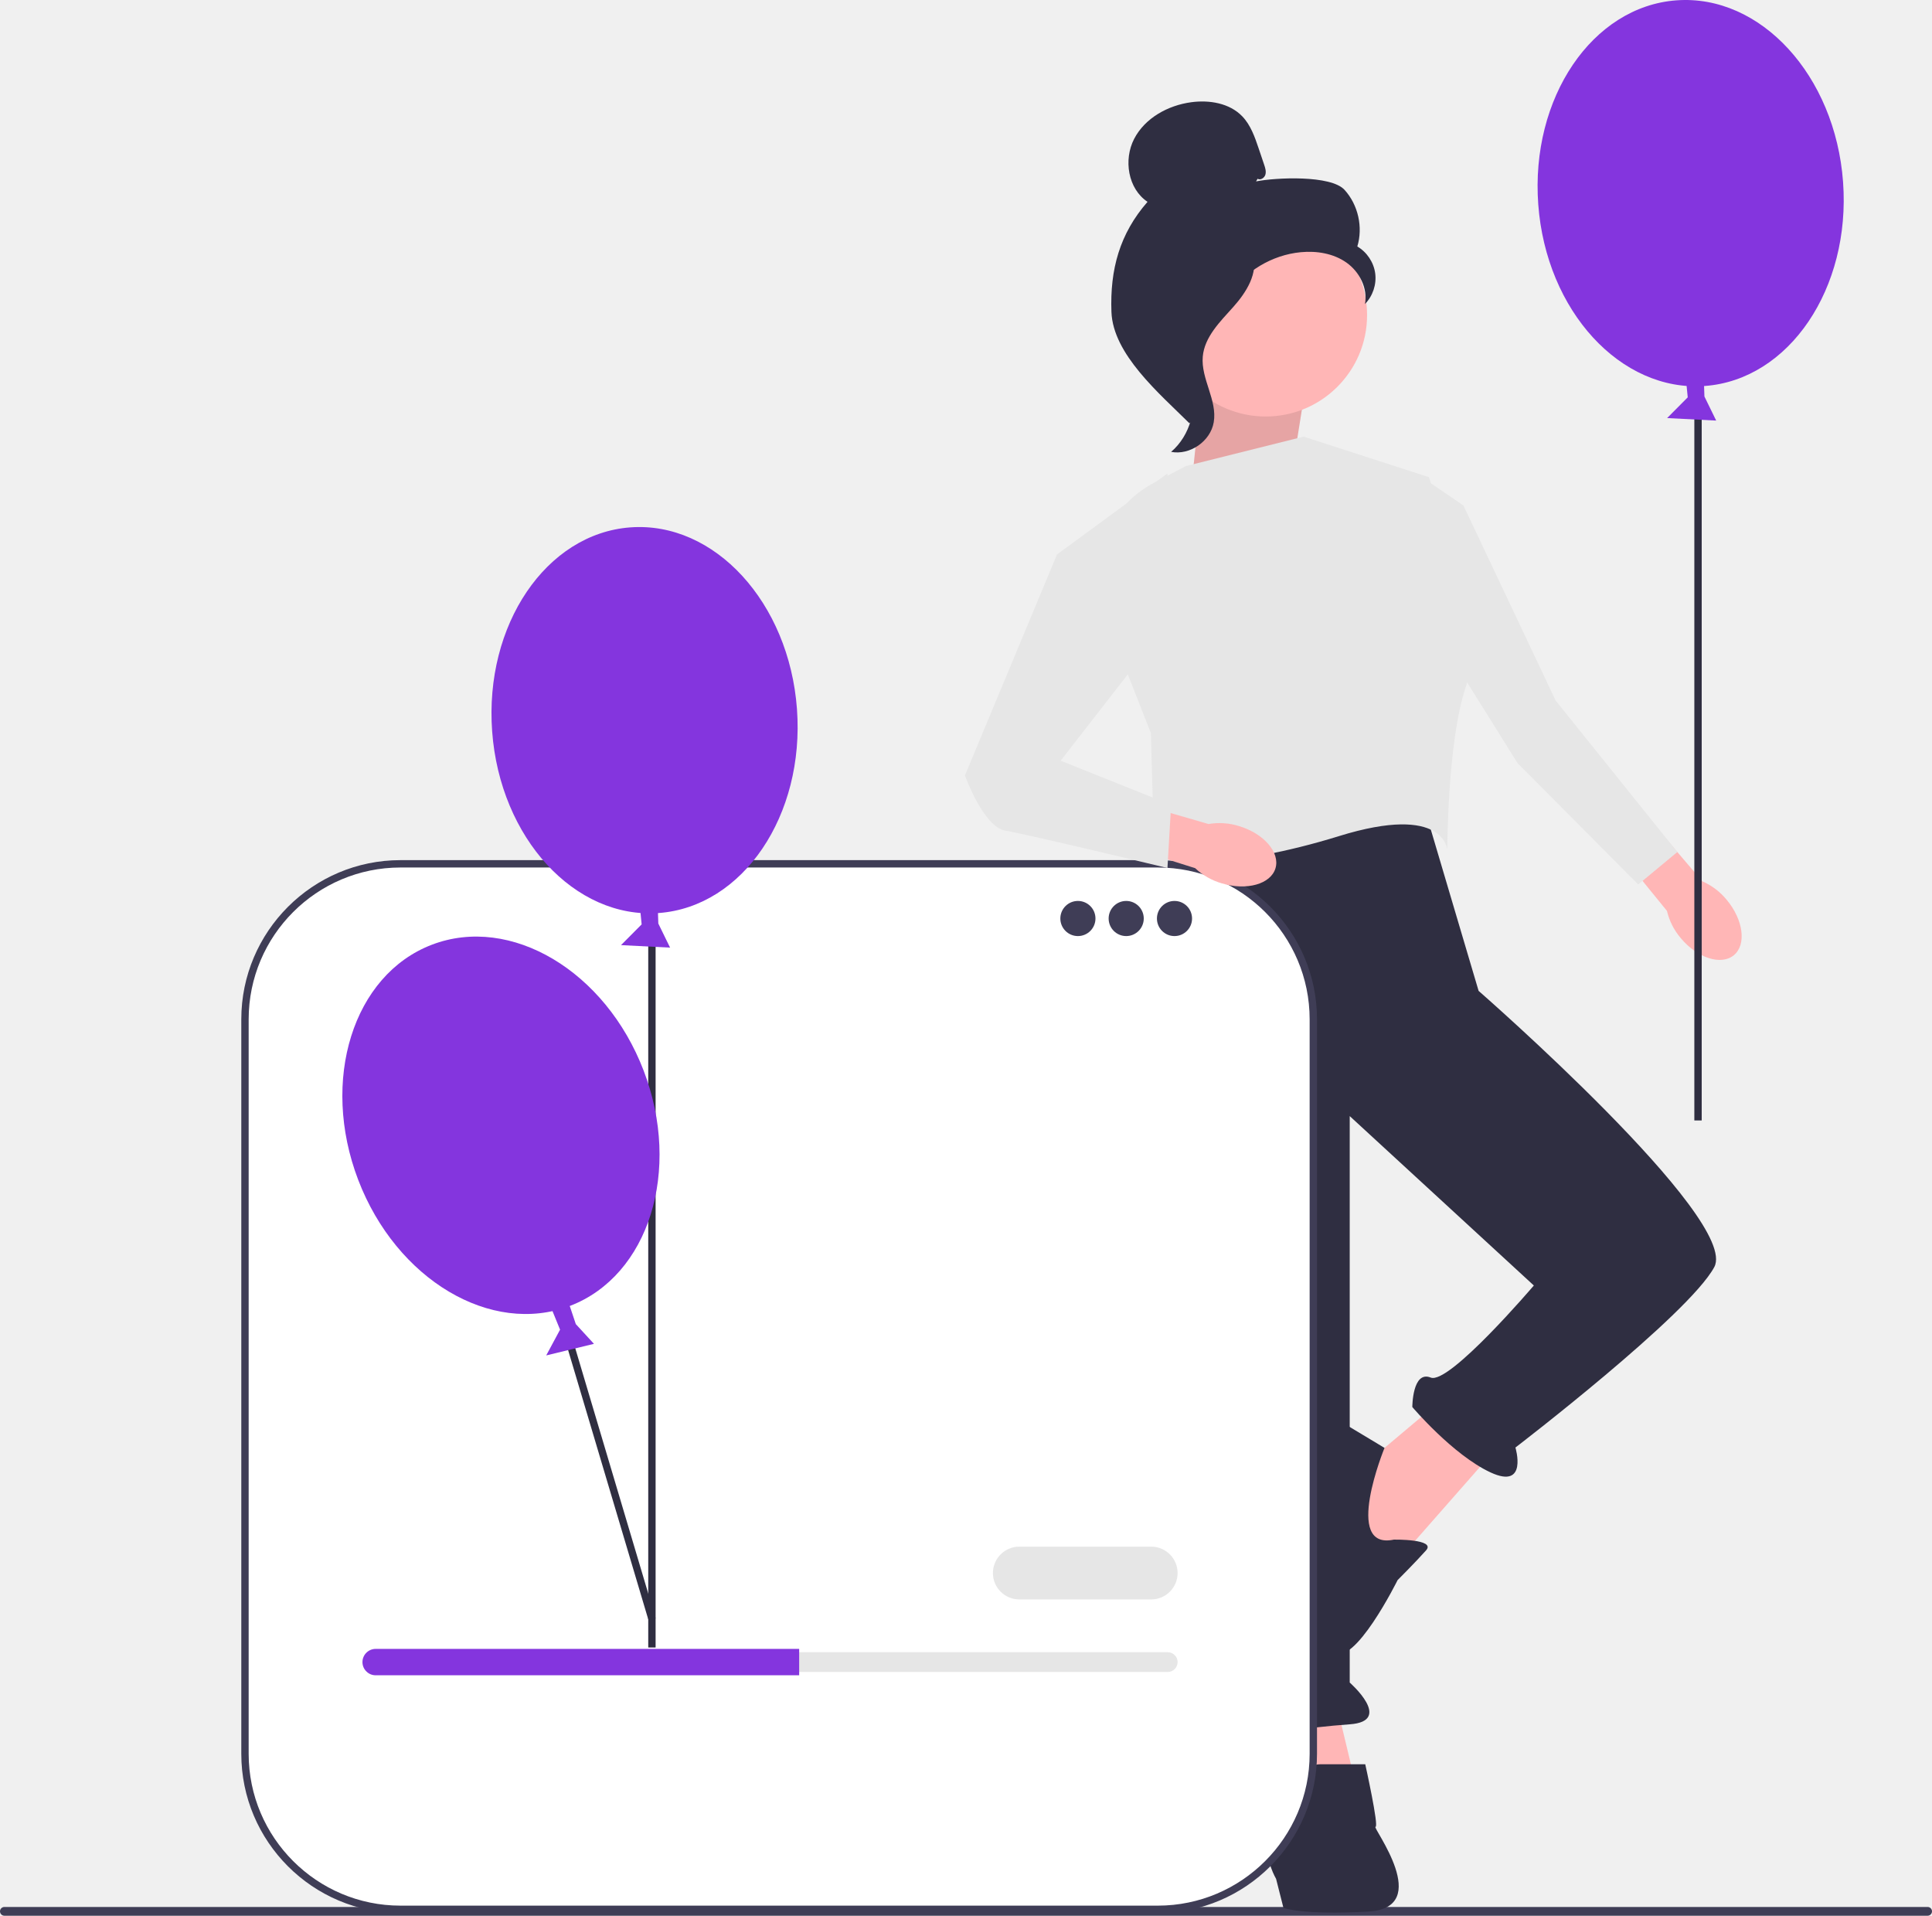
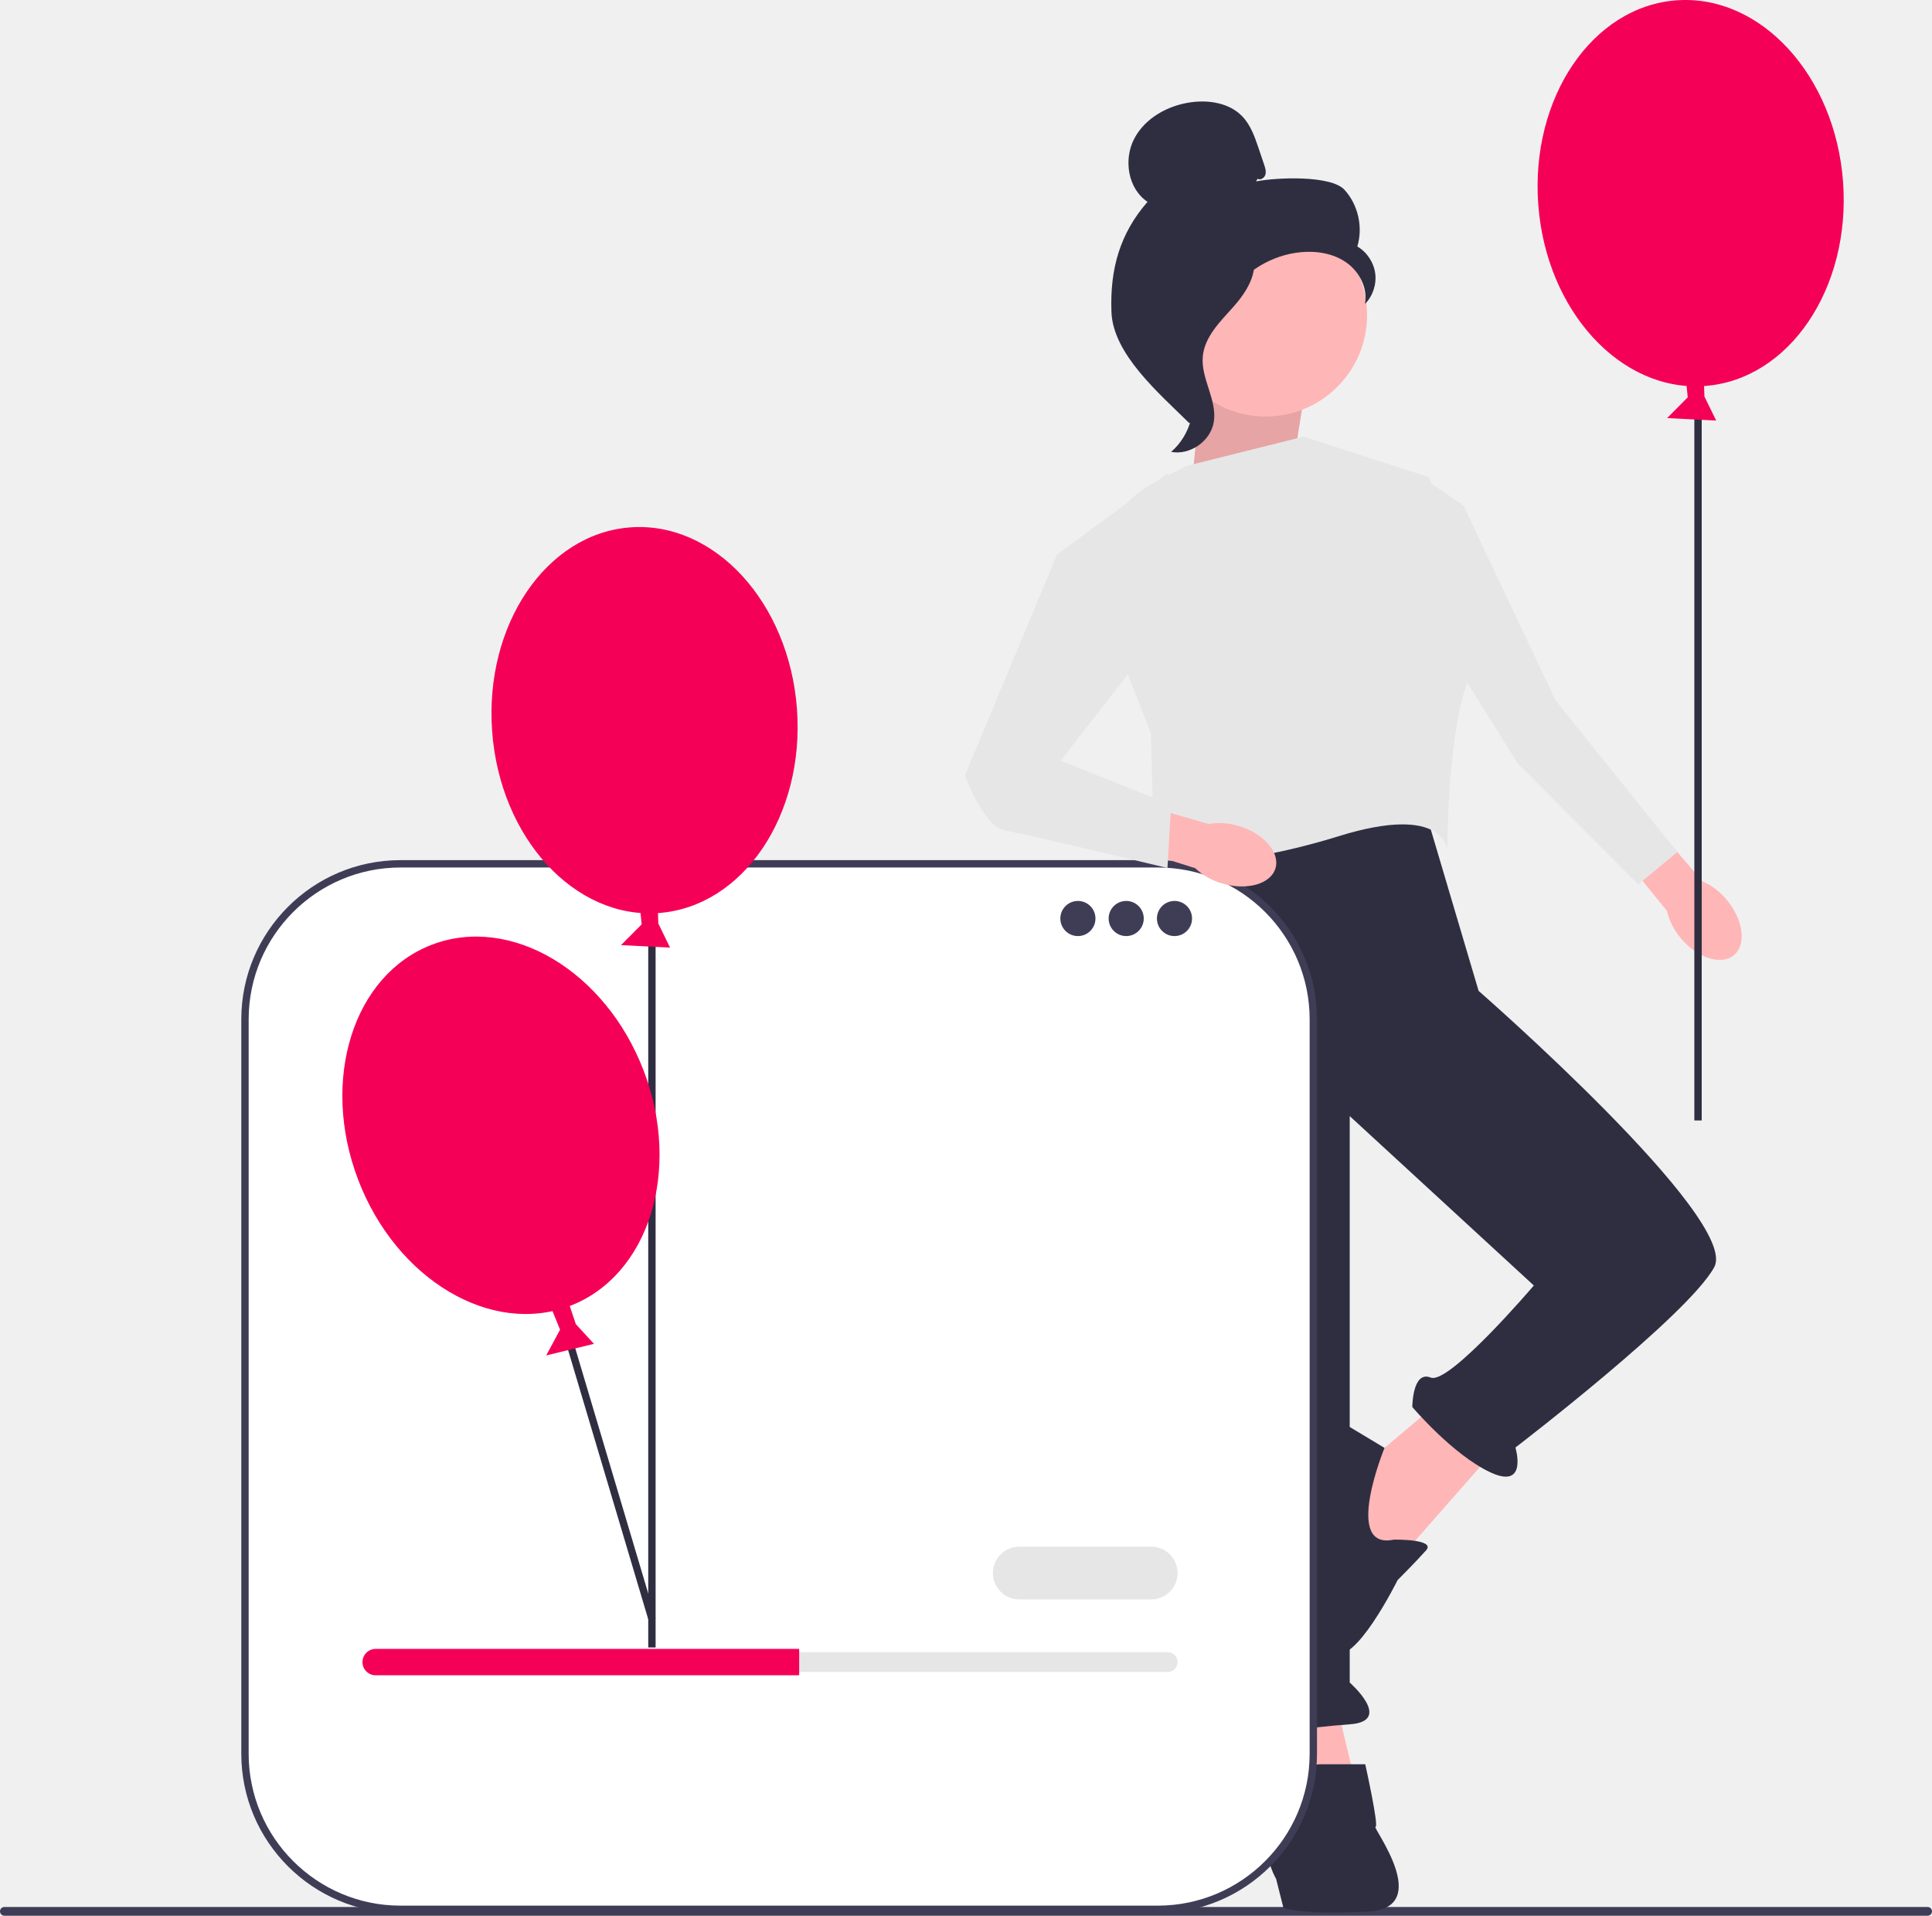
<svg xmlns="http://www.w3.org/2000/svg" width="524.67" height="520.188" viewBox="0 0 524.67 520.188">
  <path d="M524.67,518.998c0,.66-.53,1.19-1.19,1.19H1.19c-.66,0-1.19-.53-1.19-1.19s.53-1.19,1.19-1.19H523.48c.66,0,1.19,.53,1.19,1.19Z" fill="#3f3d56" />
  <polygon points="362.542 461.059 368.542 486.059 350.542 491.059 346.542 464.059 362.542 461.059" fill="#ffb6b6" />
  <polygon points="391.542 380.059 372.542 396.059 360.542 415.059 377.542 426.059 406.542 393.059 391.542 380.059" fill="#ffb6b6" />
  <path d="M385.542,215.059l16,54s71,62,64,75c-7,13-54,49-54,49,0,0,3.488,11.512-6.756,6.756-10.244-4.756-21.244-17.756-21.244-17.756,0,0,0-10,5-8,5,2,28-25,28-25l-50-46v153.815s12,10.492,0,11.339c-12,.846-23,2.846-23,2.846,0,0-14-5-9-10l-15-82-11-100,8-52,69-12Z" fill="#2f2e41" />
  <path d="M353.542,483.059s1-4,5-4h12.217s3.783,17,2.783,17,16,22-2,23c-18,1-23-1-23-1l-2-7.894s-3-5.106-2-9.106,9-18,9-18Z" fill="#2f2e41" />
  <path d="M378.542,418.059s11.486-.181,8.743,2.909c-2.743,3.091-7.743,8.091-7.743,8.091,0,0-11.894,24-17.447,19.5-5.553-4.5-14.553-54.5-11.553-60.5s7-6,7-6l18.449,11.096s-11.449,27.904,2.551,24.904Z" fill="#2f2e41" />
  <polygon points="350.542 130.059 354.542 105.059 327.542 94.059 323.542 132.059 350.542 130.059" fill="#ffb6b6" />
  <polygon points="350.542 130.059 354.542 105.059 327.542 94.059 323.542 132.059 350.542 130.059" opacity=".1" />
  <path d="M322.042,126.559l32-8,34,11s15,42,10,57c-5,15-5,44.299-5,44.299,0,0-.5-12.799-29.5-3.799-29,9-50,8-50,8l-1-36-12.562-31.977c-5.369-13.668,.418-29.186,13.426-35.999l8.636-4.524Z" fill="#e6e6e6" />
  <g>
-     <path id="uuid-1b03a630-7e31-41b5-b302-96493ff31189-117" d="M468.936,244.361c4.515,5.41,5.384,12.124,1.941,14.997-3.443,2.873-9.894,.816-14.41-4.596-1.834-2.137-3.129-4.682-3.777-7.423l-18.842-23.162,9.178-7.428,19.281,22.565c2.581,1.128,4.854,2.859,6.629,5.046Z" fill="#ffb6b6" />
+     <path id="uuid-1b03a630-7e31-41b5-b302-96493ff31189-107" d="M468.936,244.361c4.515,5.41,5.384,12.124,1.941,14.997-3.443,2.873-9.894,.816-14.41-4.596-1.834-2.137-3.129-4.682-3.777-7.423l-18.842-23.162,9.178-7.428,19.281,22.565c2.581,1.128,4.854,2.859,6.629,5.046Z" fill="#ffb6b6" />
    <polygon points="386.589 129.878 380.031 155.854 412.128 207.233 444.894 240.164 455.514 231.353 422.469 190.237 397.421 137.259 386.589 129.878" fill="#e6e6e6" />
  </g>
  <g>
-     <ellipse cx="459.129" cy="52.448" rx="41.5" ry="52.5" transform="translate(-2.61679 33.98) rotate(-4.22648)" fill="#8435de" />
+     <ellipse cx="459.129" cy="52.448" rx="41.5" ry="52.5" transform="translate(-2.61679 33.98) rotate(-4.22648)" fill="#f50057" />
    <rect x="460.129" y="104.805" width="2" height="199.438" fill="#2f2e41" />
-     <polygon points="462.626 100.594 462.866 107.661 466.06 114.203 452.736 113.523 458.336 107.89 457.703 101.469 462.626 100.594" fill="#8435de" />
+     <polygon points="462.626 100.594 462.866 107.661 466.06 114.203 452.736 113.523 458.336 107.89 457.703 101.469 462.626 100.594" fill="#f50057" />
  </g>
  <g>
    <circle cx="343.719" cy="85.562" r="27.534" fill="#ffb6b6" />
    <path d="M341.521,48.545c.797,.465,1.864-.239,2.119-1.125s-.042-1.828-.337-2.702l-1.486-4.4c-1.054-3.121-2.172-6.35-4.454-8.726-3.444-3.585-8.918-4.497-13.845-3.836-6.327,.848-12.571,4.275-15.513,9.941-2.942,5.666-1.69,13.572,3.627,17.106-7.577,8.684-10.218,18.362-9.801,29.88,.417,11.517,12.968,22.117,21.153,30.23,1.828-1.108,3.49-6.301,2.484-8.187s.435-4.072-.81-5.809-2.286,1.029-1.028-.699c.794-1.09-2.305-3.598-1.125-4.251,5.71-3.156,7.609-10.273,11.195-15.723,4.325-6.574,11.728-11.025,19.562-11.764,4.316-.407,8.874,.33,12.411,2.835,3.537,2.505,5.827,6.983,5.007,11.239,2.124-2.157,3.182-5.318,2.783-8.319-.399-3.001-2.245-5.776-4.859-7.303,1.589-5.256,.228-11.302-3.461-15.37s-18.654-3.375-24.04-2.304" fill="#2f2e41" />
    <path d="M340.685,68.641c-7.133,.77-12.284,6.949-16.633,12.656-2.507,3.289-5.133,6.921-5.07,11.056,.064,4.181,2.859,7.766,4.195,11.728,2.183,6.476,.055,14.181-5.142,18.618,5.136,.975,10.688-2.876,11.574-8.028,1.032-5.997-3.514-11.786-2.976-17.847,.474-5.34,4.683-9.45,8.26-13.443,3.578-3.993,6.938-9.291,5.292-14.394" fill="#2f2e41" />
  </g>
  <path d="M314.426,234.558H108.758c-23.323,0-42.23,18.907-42.23,42.23v199.433c0,23.323,18.907,42.23,42.23,42.23h205.669c23.323,0,42.23-18.907,42.23-42.23v-199.433c0-23.323-18.907-42.23-42.23-42.23Z" fill="#fff" />
  <path d="M314.426,519.45H108.758c-23.837,0-43.23-19.393-43.23-43.229v-199.433c0-23.837,19.393-43.23,43.23-43.23h205.669c23.837,0,43.23,19.393,43.23,43.23v199.433c0,23.837-19.393,43.229-43.23,43.229ZM108.758,235.558c-22.734,0-41.23,18.496-41.23,41.23v199.433c0,22.734,18.496,41.229,41.23,41.229h205.669c22.734,0,41.23-18.495,41.23-41.229v-199.433c0-22.734-18.496-41.23-41.23-41.23H108.758Z" fill="#3f3d56" />
  <circle cx="292.725" cy="249.408" r="4.769" fill="#3f3d56" />
  <circle cx="305.84" cy="249.408" r="4.769" fill="#3f3d56" />
  <circle cx="318.955" cy="249.408" r="4.769" fill="#3f3d56" />
  <path d="M102.015,448.631c-1.482,0-2.687,1.205-2.687,2.687,0,.722,.279,1.391,.785,1.884,.511,.523,1.18,.803,1.901,.803h215.098c1.482,0,2.687-1.205,2.687-2.687,0-.722-.279-1.391-.785-1.884-.511-.523-1.18-.803-1.901-.803H102.015Z" fill="#e6e6e6" />
-   <path d="M217.03,447.735v7.165H102.015c-.985,0-1.881-.394-2.526-1.057-.663-.645-1.057-1.54-1.057-2.526,0-1.97,1.612-3.583,3.583-3.583h115.014Z" fill="#8435de" />
+   <path d="M217.03,447.735v7.165H102.015c-.985,0-1.881-.394-2.526-1.057-.663-.645-1.057-1.54-1.057-2.526,0-1.97,1.612-3.583,3.583-3.583h115.014Z" fill="#f50057" />
  <path d="M312.636,434.301h-35.826c-3.951,0-7.165-3.213-7.165-7.165s3.214-7.165,7.165-7.165h35.826c3.951,0,7.165,3.213,7.165,7.165s-3.214,7.165-7.165,7.165Z" fill="#e6e6e6" />
  <g>
    <polyline points="178.044 439.422 153 355.274 151.083 355.844 176.039 439.696" fill="#2f2e41" />
-     <ellipse cx="175.042" cy="195.559" rx="41.5" ry="52.5" transform="translate(-13.93649 13.43225) rotate(-4.22648)" fill="#8435de" />
+     <ellipse cx="175.042" cy="195.559" rx="41.5" ry="52.5" transform="translate(-13.93649 13.43225) rotate(-4.22648)" fill="#f50057" />
    <rect x="176.042" y="247.916" width="2" height="199.438" fill="#2f2e41" />
-     <polygon points="154.126 352.836 156.371 359.541 161.298 364.901 148.333 368.049 152.095 361.052 149.657 355.078 154.126 352.836" fill="#8435de" />
-     <polygon points="178.54 243.705 178.78 250.772 181.973 257.314 168.649 256.634 174.25 251.001 173.617 244.579 178.54 243.705" fill="#8435de" />
-     <ellipse cx="136.042" cy="305.559" rx="41.5" ry="52.5" transform="translate(-100.1934 68.77521) rotate(-20.93384)" fill="#8435de" />
+     <polygon points="154.126 352.836 156.371 359.541 161.298 364.901 148.333 368.049 152.095 361.052 149.657 355.078 154.126 352.836" fill="#f50057" />
+     <polygon points="178.54 243.705 178.78 250.772 181.973 257.314 168.649 256.634 174.25 251.001 173.617 244.579 178.54 243.705" fill="#f50057" />
+     <ellipse cx="136.042" cy="305.559" rx="41.5" ry="52.5" transform="translate(-100.1934 68.77521) rotate(-20.93384)" fill="#f50057" />
  </g>
-   <path id="uuid-b40723c2-846b-43d4-8d7a-d7be28bdc184-118" d="M336.509,224.322c6.746,2.037,11.163,7.168,9.866,11.461-1.297,4.293-7.816,6.121-14.564,4.082-2.707-.777-5.188-2.191-7.236-4.124l-28.473-8.99,3.584-11.25,28.511,8.251c2.776-.476,5.626-.281,8.312,.571Z" fill="#ffb6b6" />
+   <path id="uuid-b40723c2-846b-43d4-8d7a-d7be28bdc184-108" d="M336.509,224.322c6.746,2.037,11.163,7.168,9.866,11.461-1.297,4.293-7.816,6.121-14.564,4.082-2.707-.777-5.188-2.191-7.236-4.124l-28.473-8.99,3.584-11.25,28.511,8.251c2.776-.476,5.626-.281,8.312,.571Z" fill="#ffb6b6" />
  <path d="M287.042,150.559l30-22-1,42-28,36,30,12-1,17.134s-38-9.134-44-10.134-11-15-11-15l25-60Z" fill="#e6e6e6" />
</svg>
